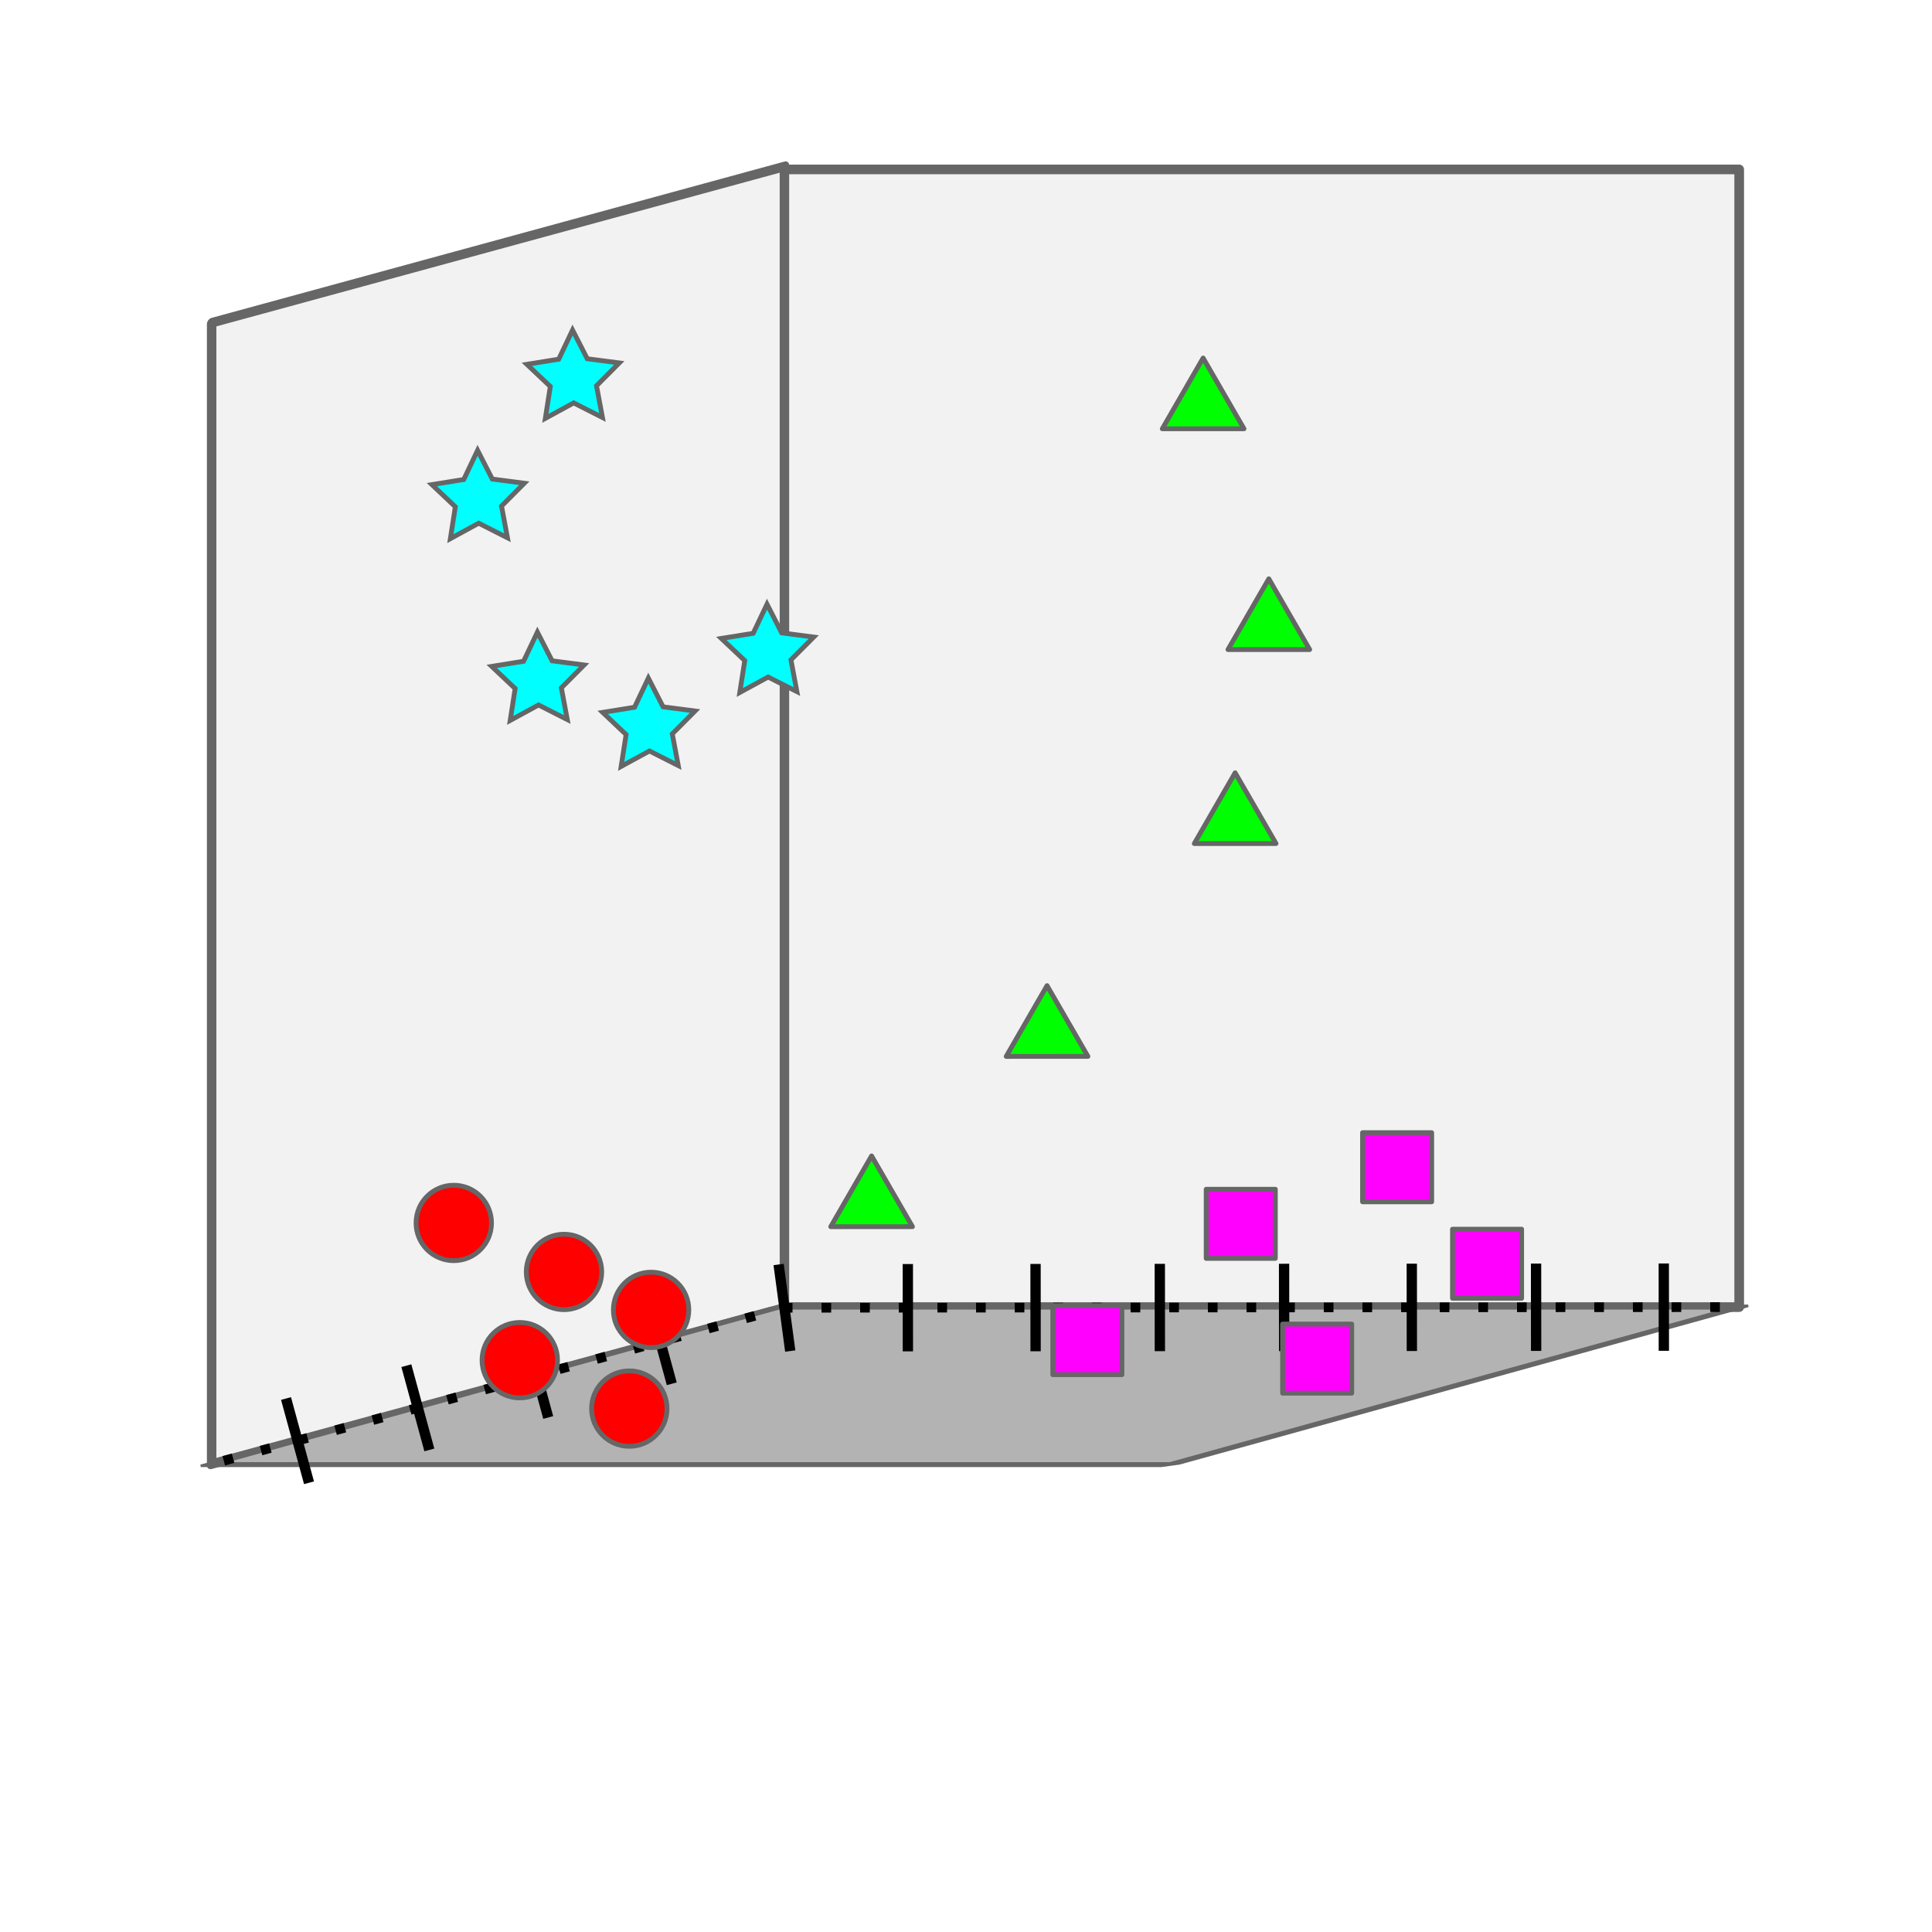
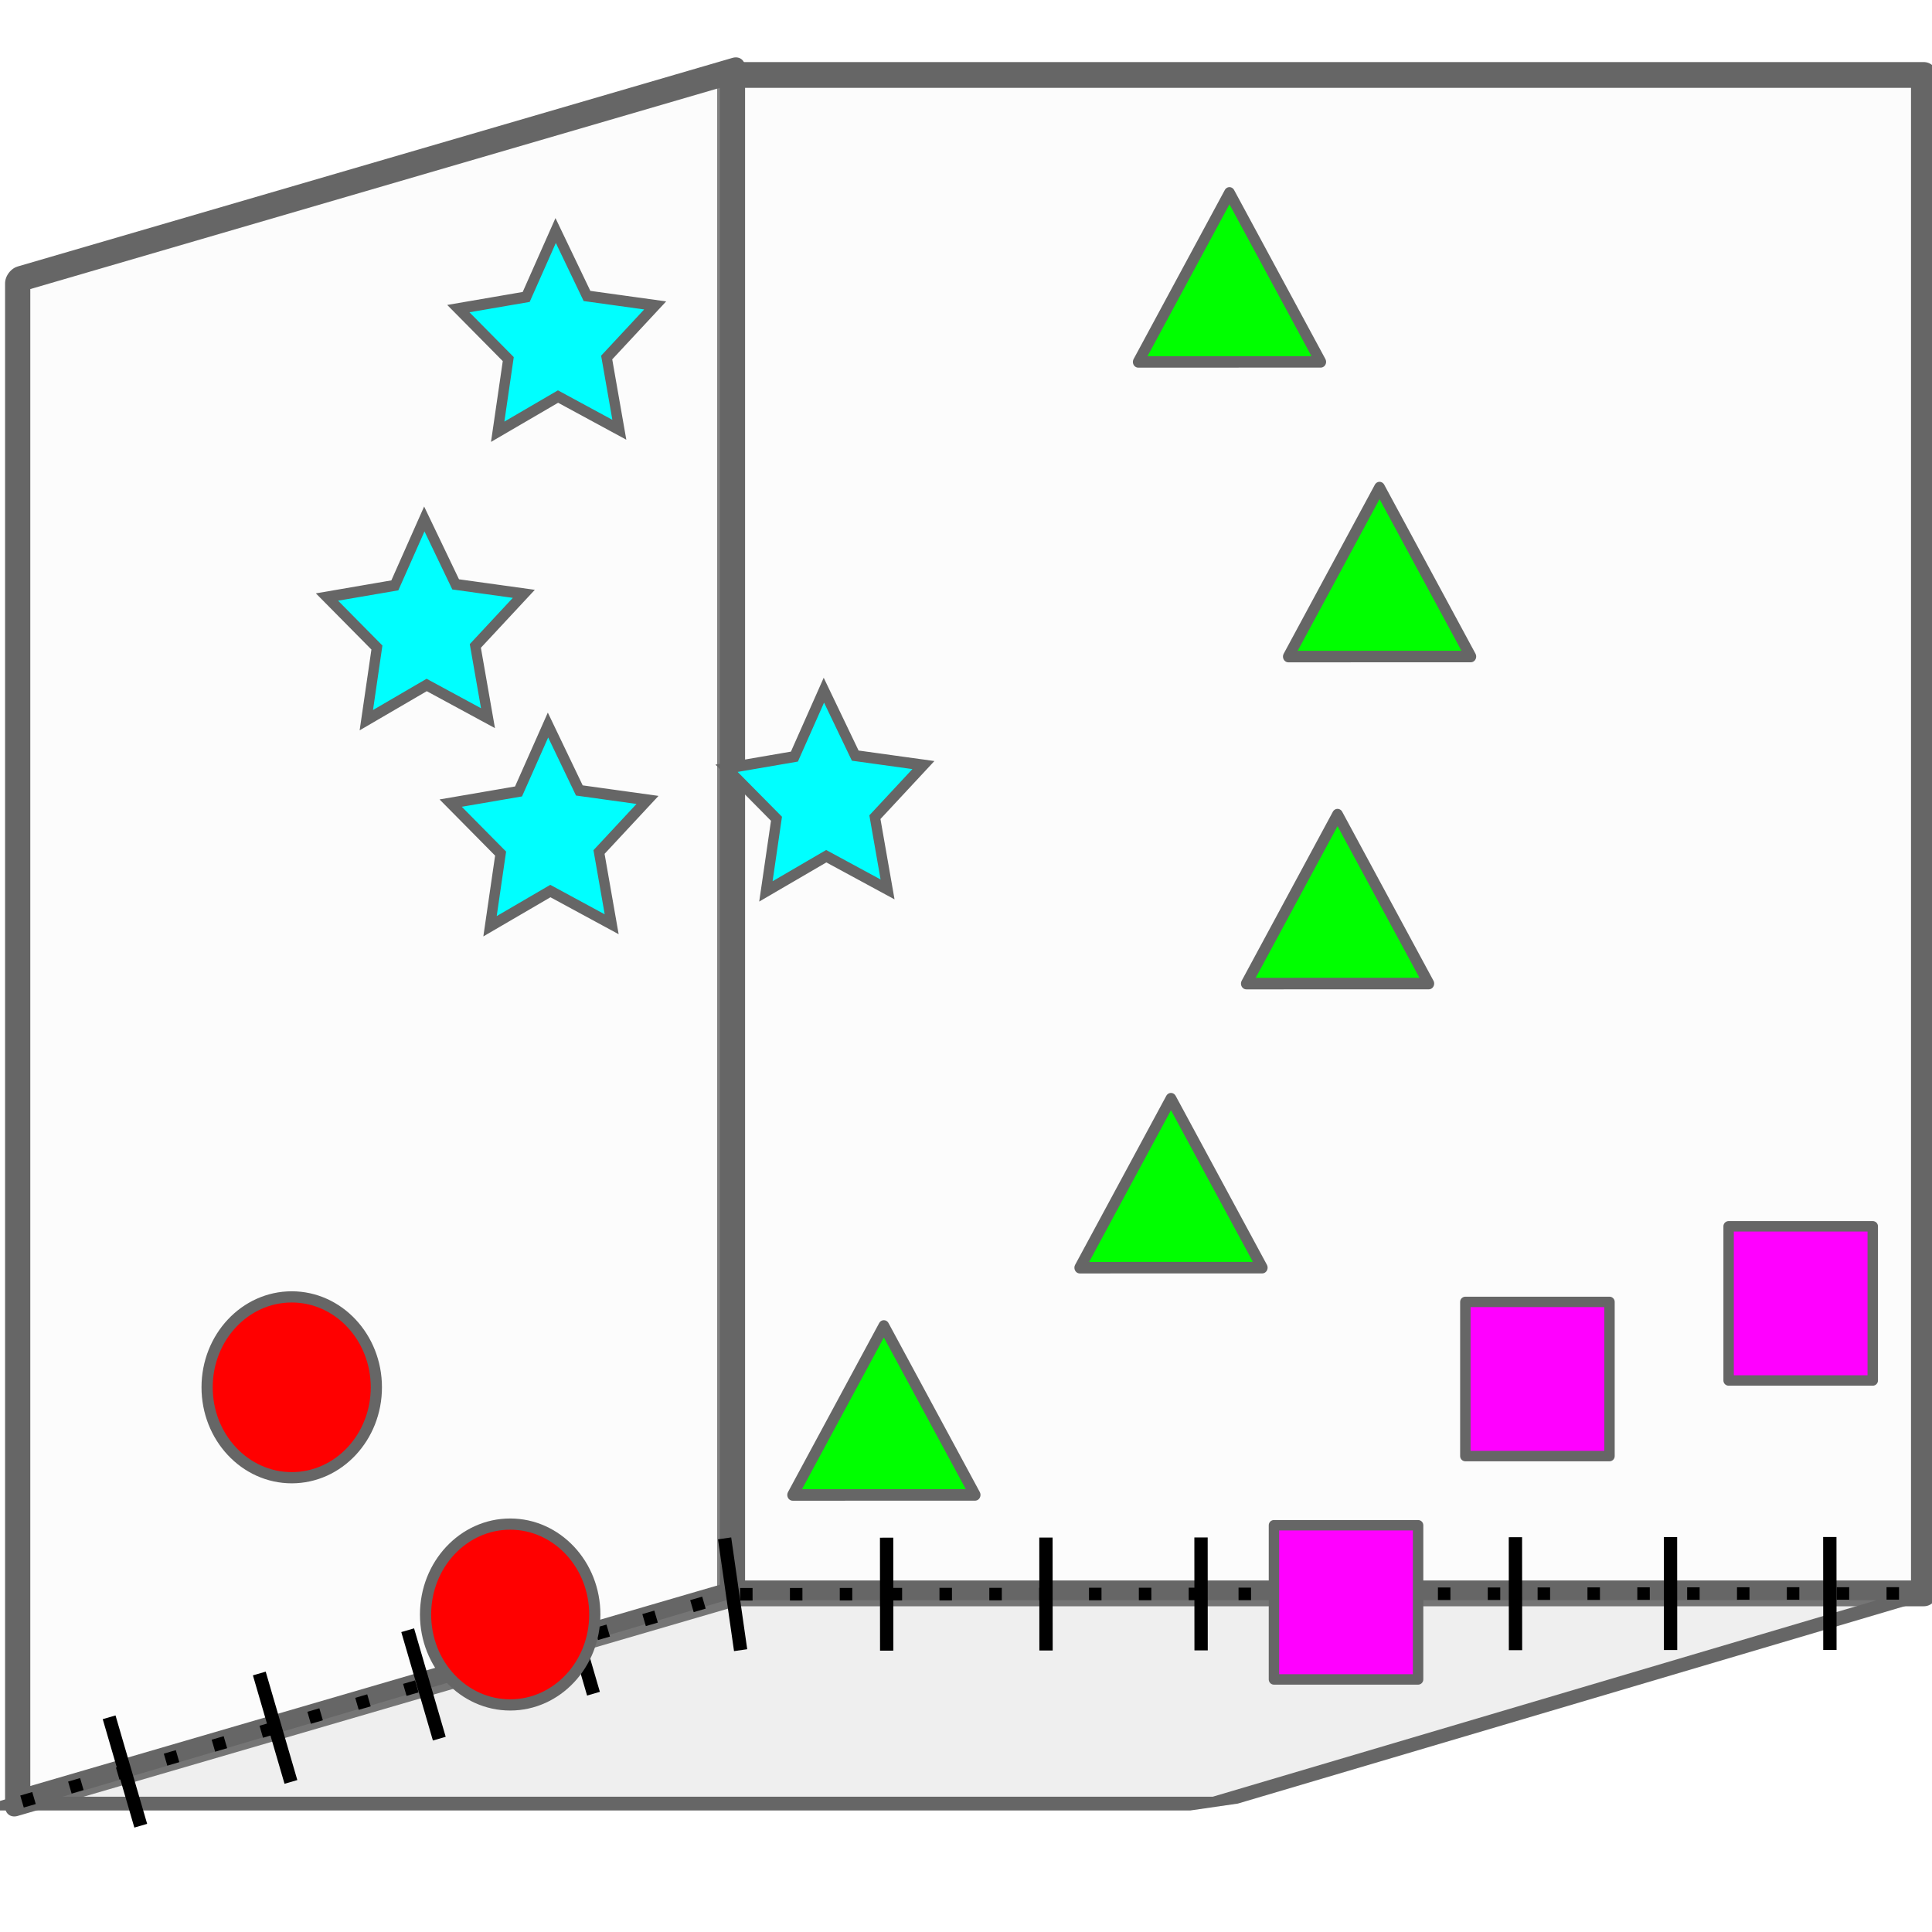
- <svg xmlns="http://www.w3.org/2000/svg" id="svg8" version="1.1" viewBox="0 0 200 200" height="200mm" width="200mm">
+ <svg xmlns="http://www.w3.org/2000/svg" width="15mm" height="15mm" viewBox="0 0 15 15" version="1.1" id="svg8">
  <defs id="defs2">
-     <marker orient="auto" refY="0.0" refX="0.0" id="StopL" style="overflow:visible">
-       <path id="path3696" d="M 0.0,5.65 L 0.0,-5.65" style="fill:none;fill-opacity:0.75;fill-rule:evenodd;stroke:#000000;stroke-width:1pt;stroke-opacity:1" transform="scale(0.8)" />
+     <marker style="overflow:visible" id="StopL" refX="0" refY="0" orient="auto">
+       <path transform="scale(0.8)" style="fill:none;fill-opacity:0.75;fill-rule:evenodd;stroke:#000000;stroke-width:1pt;stroke-opacity:1" d="M 0,5.65 V -5.65" id="path3696" />
    </marker>
-     <rect x="13.607" y="30.994" width="22.656" height="13.099" id="rect840" />
+     <rect id="rect840" height="13.099" width="22.656" y="30.994" x="13.607" />
  </defs>
  <g id="layer1">
-     <rect ry="0" y="17.539" x="81.004" height="117.772" width="99.036" id="rect1418" style="fill:#f2f2f2;stroke:#666666;stroke-width:1;stroke-linecap:round;stroke-linejoin:round;stroke-dashoffset:2.268;stroke-opacity:1;stroke-miterlimit:4;stroke-dasharray:none;opacity:1" />
-     <rect transform="matrix(0.9647306,-0.2632393,0,1,0,0)" style="fill:#f2f2f2;stroke:#666666;stroke-width:1.018;stroke-linecap:round;stroke-linejoin:round;stroke-miterlimit:4;stroke-dasharray:none;stroke-dashoffset:2.268;stroke-opacity:1" id="rect1418-4" width="61.462" height="118.148" x="22.71" y="39.392" ry="0" />
-     <rect transform="matrix(1,0,-0.9637663,0.2667479,0,0)" style="fill:#b3b3b3;stroke:#666666;stroke-width:1.936;stroke-linecap:round;stroke-linejoin:bevel;stroke-dashoffset:2.268;stroke-opacity:1;stroke-miterlimit:4;stroke-dasharray:none;fill-opacity:1" id="rect1418-8" width="99.42" height="61.123" x="569.503" y="507.263" ry="0" />
-     <path style="fill:none;stroke:#000000;stroke-width:1;stroke-linecap:butt;stroke-linejoin:miter;stroke-miterlimit:4;stroke-dasharray:1, 3;stroke-dashoffset:10;stroke-opacity:1;marker-mid:url(#StopL)" d="m 180.041,135.311 -7.803,0.006 -13.222,0.009 -12.864,0.009 -13.222,0.009 -12.864,0.009 -12.864,0.009 -13.221,0.009 -12.777,0.009 -12.853,3.507 -12.789,3.49 -12.306,3.358 -12.457,3.399 -9.087,2.479" id="path3525" />
-     <path style="fill:#00ffff;stroke:#666666;stroke-width:0.5;stroke-opacity:1;stroke-miterlimit:4;stroke-dasharray:none" id="path2974-4" d="m 82.494,71.595 -2.979,-1.509 -2.932,1.599 0.514,-3.3 -2.426,-2.294 3.297,-0.53 1.432,-3.017 1.523,2.972 3.312,0.43 -2.356,2.367 z" />
-     <path style="fill:#00ffff;stroke:#666666;stroke-width:0.5;stroke-opacity:1;stroke-miterlimit:4;stroke-dasharray:none" id="path2974-1" d="m 62.365,43.218 -2.979,-1.509 -2.932,1.599 0.514,-3.3 -2.426,-2.294 3.297,-0.53 1.432,-3.017 1.523,2.972 3.312,0.43 -2.356,2.367 z" />
-     <path style="fill:#00ffff;stroke:#666666;stroke-width:0.5;stroke-opacity:1;stroke-miterlimit:4;stroke-dasharray:none" id="path2974-2" d="m 70.212,79.251 -2.979,-1.509 -2.932,1.599 0.514,-3.3 -2.426,-2.294 3.297,-0.53 1.432,-3.017 1.523,2.972 3.312,0.43 -2.356,2.367 z" />
-     <path d="m 52.533,55.672 -2.979,-1.509 -2.932,1.599 0.514,-3.3 -2.426,-2.294 3.297,-0.53 1.432,-3.017 1.523,2.972 3.312,0.43 -2.356,2.367 z" id="path2974-2-0" style="fill:#00ffff;stroke:#666666;stroke-width:0.5;stroke-opacity:1;stroke-miterlimit:4;stroke-dasharray:none" />
-     <circle style="fill:#ff0000;fill-opacity:1;stroke:#666666;stroke-width:0.5;stroke-linejoin:round;stroke-miterlimit:4;stroke-dasharray:none;stroke-dashoffset:7.042;stroke-opacity:1" id="path9673" cx="65.145" cy="145.817" r="3.903" />
-     <circle r="3.903" cy="140.806" cx="53.808" id="path9673-0" style="fill:#ff0000;fill-opacity:1;stroke:#666666;stroke-width:0.5;stroke-linejoin:round;stroke-miterlimit:4;stroke-dasharray:none;stroke-dashoffset:7.042;stroke-opacity:1" />
-     <circle r="3.903" cy="126.599" cx="46.975" id="path9673-8" style="fill:#ff0000;fill-opacity:1;stroke:#666666;stroke-width:0.5;stroke-linejoin:round;stroke-miterlimit:4;stroke-dasharray:none;stroke-dashoffset:7.042;stroke-opacity:1" />
-     <circle r="3.903" cy="131.671" cx="58.385" id="path9673-4" style="fill:#ff0000;fill-opacity:1;stroke:#666666;stroke-width:0.5;stroke-linejoin:round;stroke-miterlimit:4;stroke-dasharray:none;stroke-dashoffset:7.042;stroke-opacity:1" />
-     <circle r="3.903" cy="135.6" cx="67.401" id="path9673-9" style="fill:#ff0000;fill-opacity:1;stroke:#666666;stroke-width:0.5;stroke-linejoin:round;stroke-miterlimit:4;stroke-dasharray:none;stroke-dashoffset:7.042;stroke-opacity:1" />
-     <rect style="fill:#ff00ff;fill-opacity:1;stroke:#666666;stroke-width:0.5;stroke-linejoin:round;stroke-miterlimit:4;stroke-dasharray:none;stroke-dashoffset:9.98;stroke-opacity:1" id="rect9708" width="7.155" height="7.155" x="150.362" y="127.246" />
-     <rect y="117.255" x="141.052" height="7.155" width="7.155" id="rect9708-0" style="fill:#ff00ff;fill-opacity:1;stroke:#666666;stroke-width:0.5;stroke-linejoin:round;stroke-miterlimit:4;stroke-dasharray:none;stroke-dashoffset:9.98;stroke-opacity:1" />
-     <rect style="fill:#ff00ff;fill-opacity:1;stroke:#666666;stroke-width:0.5;stroke-linejoin:round;stroke-miterlimit:4;stroke-dasharray:none;stroke-dashoffset:9.98;stroke-opacity:1" id="rect9708-0-4" width="7.155" height="7.155" x="124.865" y="123.112" />
-     <rect style="fill:#ff00ff;fill-opacity:1;stroke:#666666;stroke-width:0.5;stroke-linejoin:round;stroke-miterlimit:4;stroke-dasharray:none;stroke-dashoffset:9.98;stroke-opacity:1" id="rect9708-0-5" width="7.155" height="7.155" x="132.773" y="137.066" />
-     <rect style="fill:#ff00ff;fill-opacity:1;stroke:#666666;stroke-width:0.5;stroke-linejoin:round;stroke-miterlimit:4;stroke-dasharray:none;stroke-dashoffset:9.98;stroke-opacity:1" id="rect9708-0-7" width="7.155" height="7.155" x="108.985" y="135.151" />
-     <path style="fill:#00ff00;fill-opacity:1;stroke:#666666;stroke-width:0.5;stroke-linejoin:round;stroke-miterlimit:4;stroke-dasharray:none;stroke-dashoffset:9.647;stroke-opacity:1" id="path9752" d="m 128.777,44.385 -4.228,0.001 -4.228,0.001 2.113,-3.662 2.113,-3.662 2.115,3.661 z" />
-     <path d="m 135.577,67.241 -4.228,0.001 -4.228,0.001 2.113,-3.662 2.113,-3.662 2.115,3.661 z" id="path9752-09" style="fill:#00ff00;fill-opacity:1;stroke:#666666;stroke-width:0.5;stroke-linejoin:round;stroke-miterlimit:4;stroke-dasharray:none;stroke-dashoffset:9.647;stroke-opacity:1" />
-     <path d="m 58.726,74.488 -2.979,-1.509 -2.932,1.599 0.514,-3.3 -2.426,-2.294 3.297,-0.53 1.432,-3.017 1.523,2.972 3.312,0.43 -2.356,2.367 z" id="path2974" style="fill:#00ffff;stroke:#666666;stroke-width:0.5;stroke-opacity:1;stroke-miterlimit:4;stroke-dasharray:none" />
-     <path d="m 112.619,109.356 -4.228,0.001 -4.228,0.001 2.113,-3.662 2.113,-3.662 2.115,3.661 z" id="path9752-7" style="fill:#00ff00;fill-opacity:1;stroke:#666666;stroke-width:0.5;stroke-linejoin:round;stroke-miterlimit:4;stroke-dasharray:none;stroke-dashoffset:9.647;stroke-opacity:1" />
-     <path d="m 94.456,126.983 -4.228,0.001 -4.228,0.001 2.113,-3.662 2.113,-3.662 2.115,3.661 z" id="path9752-1" style="fill:#00ff00;fill-opacity:1;stroke:#666666;stroke-width:0.5;stroke-linejoin:round;stroke-miterlimit:4;stroke-dasharray:none;stroke-dashoffset:9.647;stroke-opacity:1" />
-     <path d="m 132.091,87.322 -4.228,0.001 -4.228,0.001 2.113,-3.662 L 127.861,80 l 2.115,3.661 z" id="path9752-0" style="fill:#00ff00;fill-opacity:1;stroke:#666666;stroke-width:0.5;stroke-linejoin:round;stroke-miterlimit:4;stroke-dasharray:none;stroke-dashoffset:9.647;stroke-opacity:1" />
+     <rect style="opacity:1;fill:#f2f2f2;stroke:#666666;stroke-width:0.2;stroke-linecap:round;stroke-linejoin:round;stroke-miterlimit:4;stroke-dasharray:none;stroke-dashoffset:2.268;stroke-opacity:1;fill-opacity:0.2" id="rect1418" width="9.269" height="11.789" x="5.668" y="0.582" ry="0" />
+     <rect ry="0" y="2.211" x="0.143" height="11.826" width="5.781" id="rect1418-4" style="fill:#f2f2f2;stroke:#666666;stroke-width:0.204;stroke-linecap:round;stroke-linejoin:round;stroke-miterlimit:4;stroke-dasharray:none;stroke-dashoffset:2.268;stroke-opacity:1;fill-opacity:0.2" transform="matrix(0.9599562,-0.2801502,0,1,0,0)" />
+     <rect ry="0" y="43.583" x="47.422" height="5.75" width="9.305" id="rect1418-8" style="fill:#b3b3b3;fill-opacity:0.2;stroke:#666666;stroke-width:0.375;stroke-linecap:round;stroke-linejoin:bevel;stroke-miterlimit:4;stroke-dasharray:none;stroke-dashoffset:2.268;stroke-opacity:1" transform="matrix(1,0,-0.9588697,0.2838465,0,0)" />
+     <path id="path3525" d="m 14.937,12.371 -0.73,6e-4 -1.237,9e-4 -1.204,9.01e-4 -1.237,9e-4 -1.204,9e-4 -1.204,9.01e-4 -1.237,9e-4 -1.196,9e-4 -1.203,0.351 -1.197,0.349 -1.152,0.336 -1.166,0.34 -0.85,0.248" style="fill:none;stroke:#000000;stroke-width:0.097;stroke-linecap:butt;stroke-linejoin:miter;stroke-miterlimit:4;stroke-dasharray:0.097, 0.29;stroke-dashoffset:0.968;stroke-opacity:1;marker-mid:url(#StopL)" />
+     <path transform="matrix(0.159798,0,0,0.1709095,-2.976663,-3.329956)" d="m 61.751,59.888 -2.979,-1.509 -2.932,1.599 0.514,-3.3 -2.426,-2.294 3.297,-0.53 1.432,-3.017 1.523,2.972 3.312,0.43 -2.356,2.367 z" id="path2974-4" style="fill:#00ffff;stroke:#666666;stroke-width:0.5;stroke-miterlimit:4;stroke-dasharray:none;stroke-opacity:1" />
+     <path transform="matrix(0.159798,0,0,0.1709095,-1.842548,-2.048622)" d="m 41.622,31.51 -2.979,-1.509 -2.932,1.599 0.514,-3.3 -2.426,-2.294 3.297,-0.53 1.432,-3.017 1.523,2.972 3.312,0.43 -2.356,2.367 z" id="path2974-1" style="fill:#00ffff;stroke:#666666;stroke-width:0.5;stroke-miterlimit:4;stroke-dasharray:none;stroke-opacity:1" />
+     <path transform="matrix(0.159798,0,0,0.1709095,-3.155973,-4.367757)" d="m 49.469,67.543 -2.979,-1.509 -2.932,1.599 0.514,-3.3 -2.426,-2.294 3.297,-0.53 1.432,-3.017 1.523,2.972 3.312,0.43 -2.356,2.367 z" id="path2974-2" style="fill:#00ffff;stroke:#666666;stroke-width:0.5;stroke-miterlimit:4;stroke-dasharray:none;stroke-opacity:1" />
+     <path transform="matrix(0.159798,0,0,0.1709095,-1.291219,-1.938034)" style="fill:#00ffff;stroke:#666666;stroke-width:0.5;stroke-miterlimit:4;stroke-dasharray:none;stroke-opacity:1" id="path2974-2-0" d="m 31.79,43.965 -2.979,-1.509 -2.932,1.599 0.514,-3.3 -2.426,-2.294 3.297,-0.53 1.432,-3.017 1.523,2.972 3.312,0.43 -2.356,2.367 z" />
+     <ellipse ry="0.702" rx="0.657" style="fill:#ff0000;fill-opacity:1;stroke:#666666;stroke-width:0.087;stroke-linejoin:round;stroke-miterlimit:4;stroke-dasharray:none;stroke-dashoffset:7.042;stroke-opacity:1" id="path9673-8" cx="2.265" cy="10.771" />
+     <ellipse ry="0.702" rx="0.657" style="fill:#ff0000;fill-opacity:1;stroke:#666666;stroke-width:0.087;stroke-linejoin:round;stroke-miterlimit:4;stroke-dasharray:none;stroke-dashoffset:7.042;stroke-opacity:1" id="path9673-4" cx="3.961" cy="12.535" />
+     <rect style="fill:#ff00ff;fill-opacity:1;stroke:#666666;stroke-width:0.081;stroke-linejoin:round;stroke-miterlimit:4;stroke-dasharray:none;stroke-dashoffset:9.98;stroke-opacity:1" id="rect9708-0" width="1.119" height="1.197" x="13.421" y="9.521" />
+     <rect y="10.108" x="11.377" height="1.197" width="1.119" id="rect9708-0-4" style="fill:#ff00ff;fill-opacity:1;stroke:#666666;stroke-width:0.081;stroke-linejoin:round;stroke-miterlimit:4;stroke-dasharray:none;stroke-dashoffset:9.98;stroke-opacity:1" />
+     <rect y="11.842" x="9.891" height="1.197" width="1.119" id="rect9708-0-7" style="fill:#ff00ff;fill-opacity:1;stroke:#666666;stroke-width:0.081;stroke-linejoin:round;stroke-miterlimit:4;stroke-dasharray:none;stroke-dashoffset:9.98;stroke-opacity:1" />
+     <path transform="matrix(0.1675678,0,0,0.1792196,-7.848778,-3.046756)" d="m 108.034,32.677 -4.228,0.001 -4.228,0.001 2.113,-3.662 2.113,-3.662 2.115,3.661 z" id="path9752" style="fill:#00ff00;fill-opacity:1;stroke:#666666;stroke-width:0.496;stroke-linejoin:round;stroke-miterlimit:4;stroke-dasharray:none;stroke-dashoffset:9.647;stroke-opacity:1" />
+     <path transform="matrix(0.1674914,0,0,0.1791378,-7.814347,-4.851056)" style="fill:#00ff00;fill-opacity:1;stroke:#666666;stroke-width:0.5;stroke-linejoin:round;stroke-miterlimit:4;stroke-dasharray:none;stroke-dashoffset:9.647;stroke-opacity:1" id="path9752-09" d="m 114.833,55.534 -4.228,0.001 -4.228,0.001 2.113,-3.662 2.113,-3.662 2.115,3.661 z" />
+     <path transform="matrix(0.1674914,0,0,0.1791378,-5.588598,-7.650539)" style="fill:#00ff00;fill-opacity:1;stroke:#666666;stroke-width:0.5;stroke-linejoin:round;stroke-miterlimit:4;stroke-dasharray:none;stroke-dashoffset:9.647;stroke-opacity:1" id="path9752-7" d="m 91.876,97.648 -4.228,0.001 -4.228,0.001 2.113,-3.662 2.113,-3.662 2.115,3.661 z" />
+     <path transform="matrix(0.1674914,0,0,0.1791378,-4.775508,-9.043759)" style="fill:#00ff00;fill-opacity:1;stroke:#666666;stroke-width:0.5;stroke-linejoin:round;stroke-miterlimit:4;stroke-dasharray:none;stroke-dashoffset:9.647;stroke-opacity:1" id="path9752-1" d="m 73.712,115.275 -4.228,0.001 -4.228,0.001 2.113,-3.662 2.113,-3.662 2.115,3.661 z" />
+     <path transform="matrix(0.1674914,0,0,0.1791378,-7.556791,-5.908998)" style="fill:#00ff00;fill-opacity:1;stroke:#666666;stroke-width:0.5;stroke-linejoin:round;stroke-miterlimit:4;stroke-dasharray:none;stroke-dashoffset:9.647;stroke-opacity:1" id="path9752-0" d="m 111.348,75.614 -4.228,0.001 -4.228,0.001 2.113,-3.662 2.113,-3.662 2.115,3.661 z" />
  </g>
</svg>
